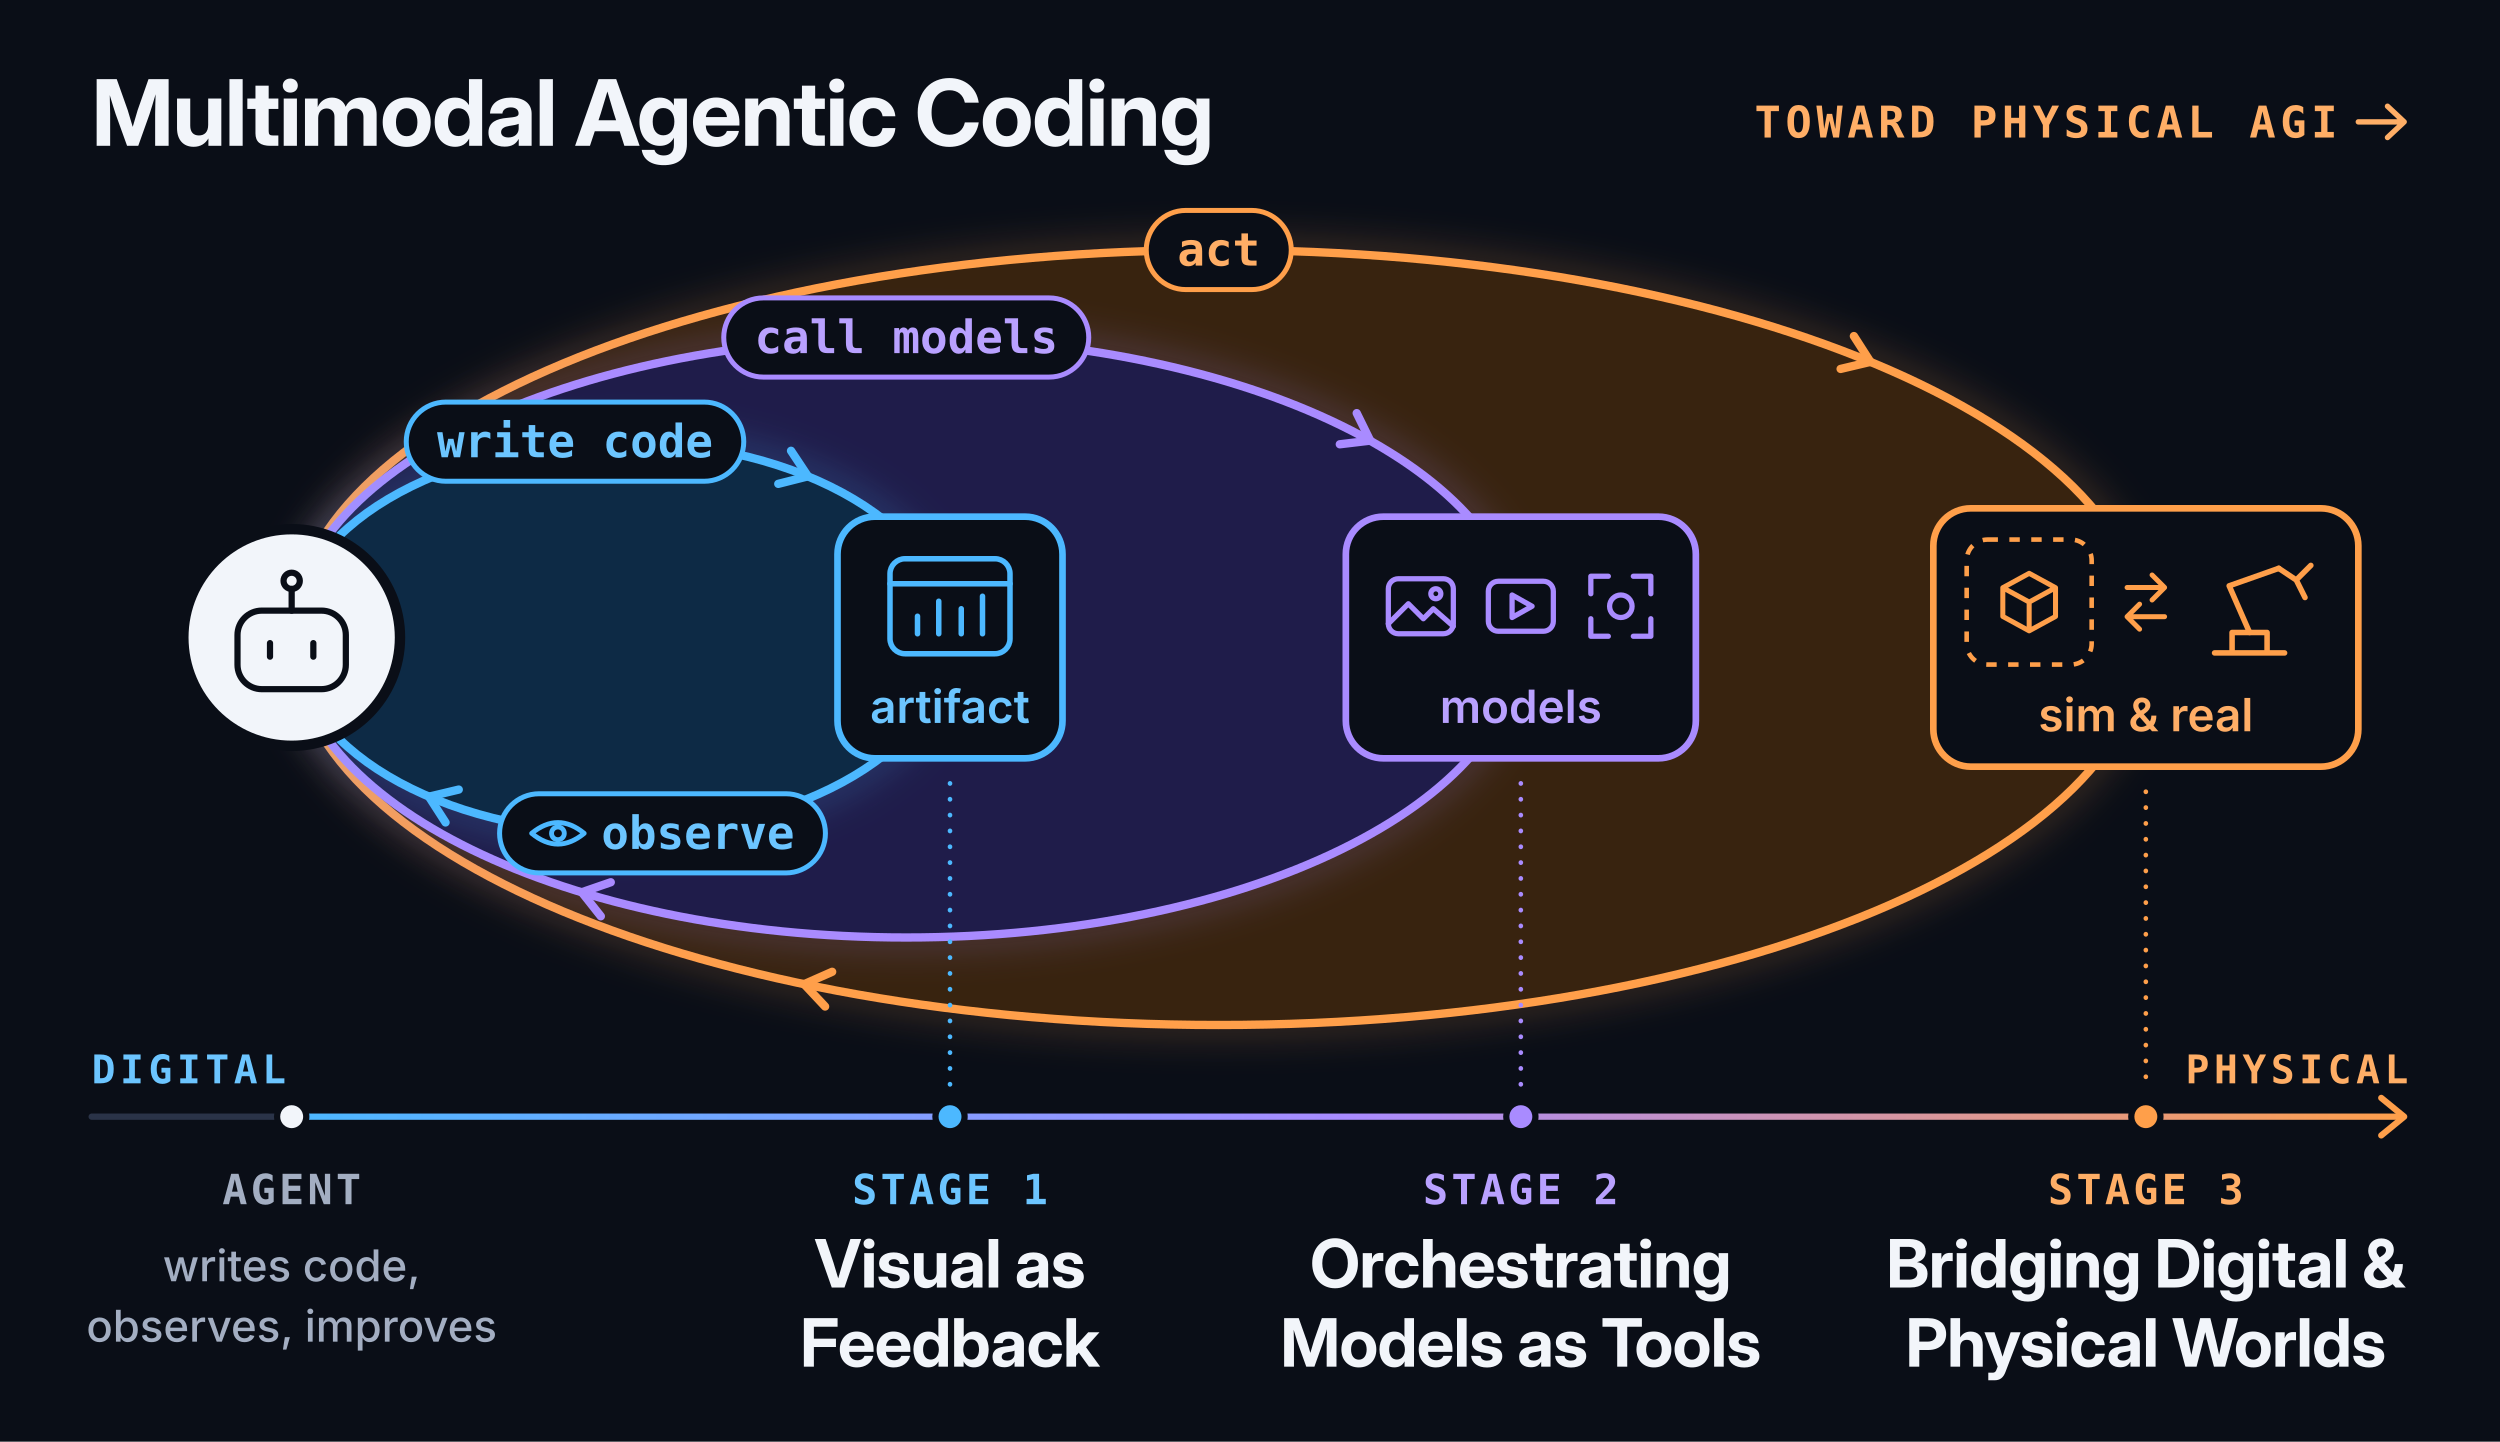
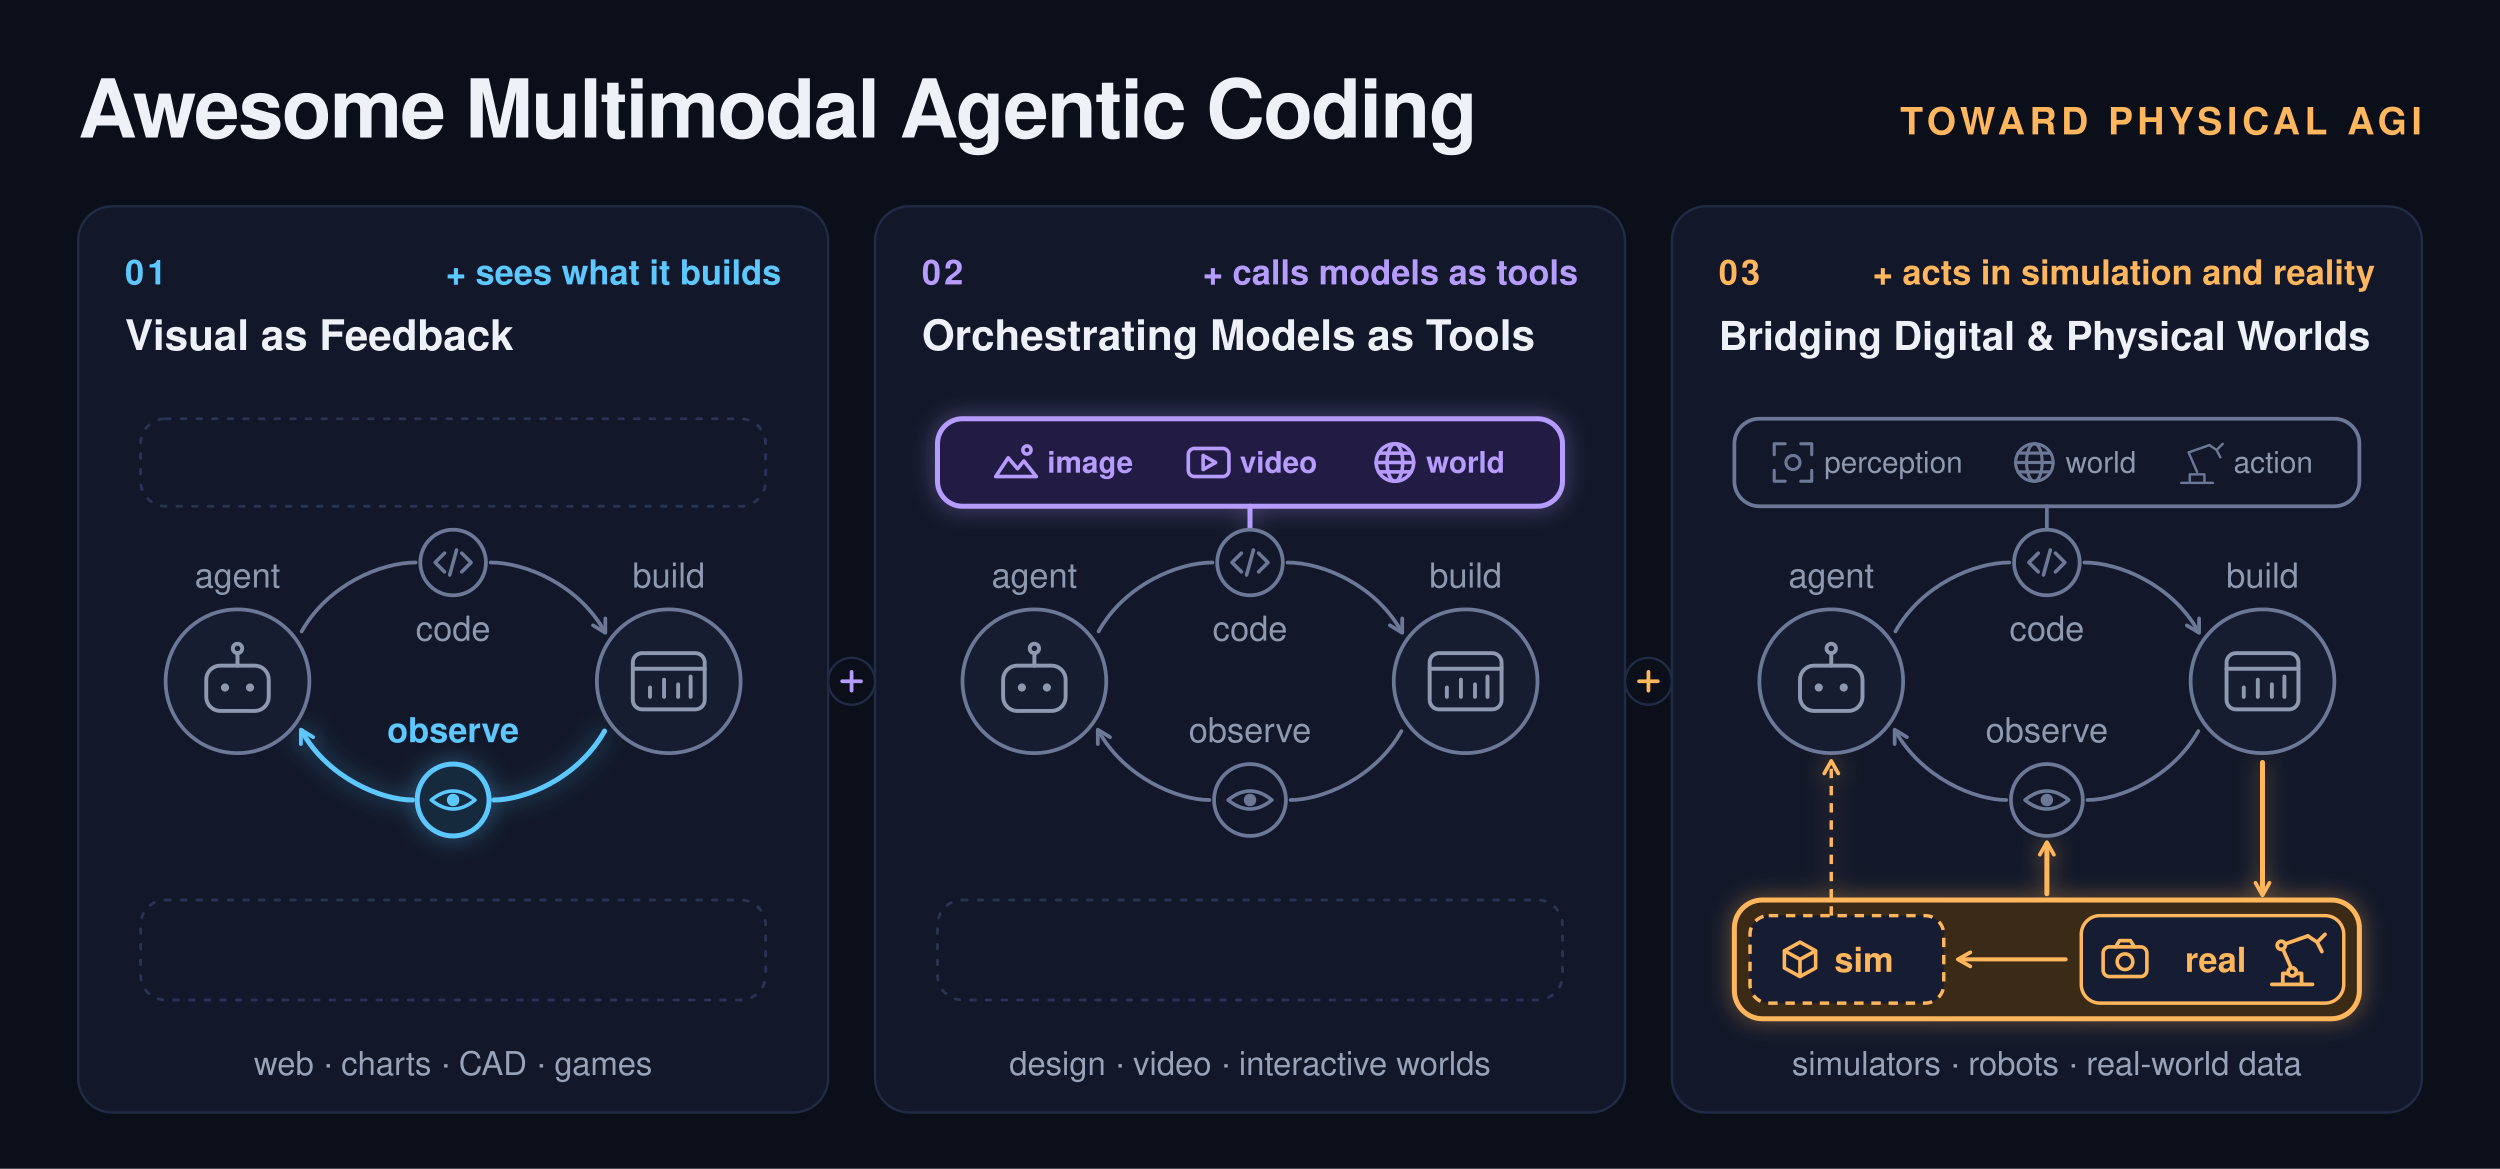
- <svg xmlns="http://www.w3.org/2000/svg" viewBox="0 0 1200 692" width="1200" height="692" role="img" aria-label="Multimodal agentic coding: one agent loop that grows through three stages, from the digital world to the physical world">
+ <svg xmlns="http://www.w3.org/2000/svg" viewBox="0 0 1600 748" width="1600" height="748" role="img" aria-label="Awesome Multimodal Agentic Coding: three cumulative stages — visual as feedback, orchestrating models as tools, bridging digital and physical worlds">
  <defs>
-     <linearGradient id="axis" gradientUnits="userSpaceOnUse" x1="140" x2="1156">
-       <stop offset="0" stop-color="#4CB8FF" />
-       <stop offset="0.5" stop-color="#A98BFF" />
-       <stop offset="1" stop-color="#FF9F4A" />
-     </linearGradient>
-     <filter id="glow" x="-20%" y="-30%" width="140%" height="160%">
-       <feGaussianBlur stdDeviation="9" />
+     <marker id="ah-n" viewBox="0 0 12 12" refX="9" refY="6" markerWidth="12" markerHeight="12" markerUnits="userSpaceOnUse" orient="auto-start-reverse">
+       <path d="M2 1.5 L10 6 L2 10.5" fill="none" stroke="#6C7896" stroke-width="2.4" stroke-linecap="round" stroke-linejoin="round" />
+     </marker>
+     <marker id="ah-0" viewBox="0 0 12 12" refX="9" refY="6" markerWidth="12" markerHeight="12" markerUnits="userSpaceOnUse" orient="auto-start-reverse">
+       <path d="M2 1.5 L10 6 L2 10.5" fill="none" stroke="#5CC8FF" stroke-width="2.4" stroke-linecap="round" stroke-linejoin="round" />
+     </marker>
+     <marker id="ah-1" viewBox="0 0 12 12" refX="9" refY="6" markerWidth="12" markerHeight="12" markerUnits="userSpaceOnUse" orient="auto-start-reverse">
+       <path d="M2 1.5 L10 6 L2 10.5" fill="none" stroke="#B69CFF" stroke-width="2.4" stroke-linecap="round" stroke-linejoin="round" />
+     </marker>
+     <marker id="ah-2" viewBox="0 0 12 12" refX="9" refY="6" markerWidth="12" markerHeight="12" markerUnits="userSpaceOnUse" orient="auto-start-reverse">
+       <path d="M2 1.5 L10 6 L2 10.5" fill="none" stroke="#FFB65C" stroke-width="2.4" stroke-linecap="round" stroke-linejoin="round" />
+     </marker>
+     <filter id="glow" x="-40%" y="-40%" width="180%" height="180%">
+       <feGaussianBlur stdDeviation="7" result="b" />
+       <feColorMatrix in="b" type="matrix" values="1 0 0 0 0 0 1 0 0 0 0 0 1 0 0 0 0 0 0.55 0" result="g" />
+       <feMerge>
+         <feMergeNode in="g" />
+         <feMergeNode in="SourceGraphic" />
+       </feMerge>
    </filter>
  </defs>
-   <rect width="1200" height="692" fill="#0A0E17" />
-   <text x="44" y="70" font-family="'Inter Display', Inter, -apple-system, 'Segoe UI', Helvetica, Arial, sans-serif" font-size="44" font-weight="700" fill="#F2F5FA" text-anchor="start" letter-spacing="-0.6">Multimodal Agentic Coding</text>
-   <text x="1122" y="66" font-family="'JetBrains Mono', ui-monospace, SFMono-Regular, Menlo, Consolas, monospace" font-size="21" font-weight="700" fill="#FFAE66" text-anchor="end" letter-spacing="2.2">TOWARD PHYSICAL AGI</text>
-   <path d="M1132 58.500 H1154 M1146 51 L1154 58.500 L1146 66" fill="none" stroke="#FFAE66" stroke-width="2.6" stroke-linecap="round" stroke-linejoin="round" />
-   <ellipse cx="585" cy="306" rx="445" ry="186" fill="none" stroke="#FF9F4A" stroke-width="5" opacity="0.5" filter="url(#glow)" />
-   <ellipse cx="585" cy="306" rx="445" ry="186" fill="#38230F" stroke="#FF9F4A" stroke-width="4" />
-   <ellipse cx="435" cy="306" rx="295" ry="144" fill="none" stroke="#A98BFF" stroke-width="5" opacity="0.5" filter="url(#glow)" />
-   <ellipse cx="435" cy="306" rx="295" ry="144" fill="#1F1C4A" stroke="#A98BFF" stroke-width="4" />
-   <ellipse cx="298" cy="306" rx="158" ry="94" fill="none" stroke="#4CB8FF" stroke-width="5" opacity="0.5" filter="url(#glow)" />
-   <ellipse cx="298" cy="306" rx="158" ry="94" fill="#0D2A45" stroke="#4CB8FF" stroke-width="4" />
-   <path d="M456 376 V524" stroke="#4CB8FF" stroke-width="2.200" stroke-dasharray="0.100 7.500" stroke-linecap="round" />
-   <path d="M730 376 V524" stroke="#A98BFF" stroke-width="2.200" stroke-dasharray="0.100 7.500" stroke-linecap="round" />
-   <path d="M1030 380 V524" stroke="#FF9F4A" stroke-width="2.200" stroke-dasharray="0.100 7.500" stroke-linecap="round" />
-   <g transform="translate(384.1 227.2) rotate(21.1)">
-     <path d="M-8 -8.500 L4 0 L-8 8.500" fill="none" stroke="#4CB8FF" stroke-width="4" stroke-linecap="round" stroke-linejoin="round" />
+   <rect width="1600" height="748" fill="#0B0F1A" />
+   <text x="50" y="88" font-family="-apple-system, 'Segoe UI', Helvetica, Arial, sans-serif" font-size="52" font-weight="700" fill="#EEF2F8" letter-spacing="-1">Awesome Multimodal Agentic Coding</text>
+   <text x="1550" y="86" text-anchor="end" font-family="-apple-system, 'Segoe UI', Helvetica, Arial, sans-serif" font-size="24" font-weight="650" fill="#FFB65C" letter-spacing="3">TOWARD PHYSICAL AGI</text>
+   <g transform="translate(50 132)">
+     <rect x="0" y="0" width="480" height="580" rx="22" fill="#121829" stroke="#222B45" stroke-width="1.5" />
+     <text x="30" y="50" font-family="-apple-system, 'Segoe UI', Helvetica, Arial, sans-serif" font-size="22" font-weight="700" fill="#5CC8FF" letter-spacing="2">01</text>
+     <text x="450" y="50" text-anchor="end" font-family="-apple-system, 'Segoe UI', Helvetica, Arial, sans-serif" font-size="22" font-weight="600" fill="#5CC8FF">+ sees what it builds</text>
+     <text x="30" y="92" font-family="-apple-system, 'Segoe UI', Helvetica, Arial, sans-serif" font-size="27" font-weight="700" fill="#EEF2F8">Visual as Feedback</text>
+     <g transform="translate(0 -4)">
+       <rect x="40" y="140" width="400" height="56" rx="16" fill="none" stroke="#2A3452" stroke-width="1.8" stroke-dasharray="3 7" stroke-linecap="round" />
+       <rect x="40" y="448" width="400" height="64" rx="16" fill="none" stroke="#2A3452" stroke-width="1.8" stroke-dasharray="3 7" stroke-linecap="round" />
+       <path d="M143.08 276.118 C160 246 194 232 216 232" fill="none" stroke="#6C7896" stroke-width="2.4" stroke-linecap="round" stroke-linejoin="round" />
+       <path d="M264 232 C286 232 320 246 336.92 276.118" fill="none" stroke="#6C7896" stroke-width="2.4" stroke-linecap="round" stroke-linejoin="round" marker-end="url(#ah-n)" />
+       <g filter="url(#glow)">
+         <path d="M336.92 339.882 C320 370 286 384 266 384" fill="none" stroke="#5CC8FF" stroke-width="3.2" stroke-linecap="round" stroke-linejoin="round" />
+         <path d="M214 384 C194 384 160 370 143.08 339.882" fill="none" stroke="#5CC8FF" stroke-width="3.2" stroke-linecap="round" stroke-linejoin="round" marker-end="url(#ah-0)" />
+         <circle cx="240" cy="384" r="23" fill="#12293D" stroke="#5CC8FF" stroke-width="3.2" />
+         <g transform="translate(240 384)">
+           <path d="M-14 0 Q0 -11.5 14 0 Q0 11.5 -14 0 Z" fill="none" stroke="#5CC8FF" stroke-width="2.3" stroke-linecap="round" stroke-linejoin="round" />
+           <circle r="4" fill="#5CC8FF" />
+         </g>
+       </g>
+       <circle cx="240" cy="232" r="21" fill="#121829" stroke="#6C7896" stroke-width="2.4" />
+       <g transform="translate(240 232)" fill="none" stroke="#6C7896" stroke-width="2.3" stroke-linecap="round" stroke-linejoin="round">
+         <path d="M-5.5 -6 L-11.5 0 L-5.5 6 M5.5 -6 L11.5 0 L5.5 6 M2.2 -8 L-2.2 8" />
+       </g>
+       <text x="240" y="282" text-anchor="middle" font-family="-apple-system, 'Segoe UI', Helvetica, Arial, sans-serif" font-size="22" fill="#8E99B0">code</text>
+       <text x="240" y="347" text-anchor="middle" font-family="-apple-system, 'Segoe UI', Helvetica, Arial, sans-serif" font-size="22" font-weight="700" fill="#5CC8FF">observe</text>
+       <circle cx="102" cy="308" r="46" fill="#161D31" stroke="#6C7896" stroke-width="2.4" />
+       <g transform="translate(102 311)" fill="none" stroke="#8E99B0" stroke-width="2.5" stroke-linecap="round" stroke-linejoin="round">
+         <rect x="-20" y="-13" width="40" height="29" rx="9" />
+         <path d="M0 -13 V-21" />
+         <circle cx="0" cy="-24" r="3" />
+         <circle cx="-8" cy="1" r="2.6" fill="#8E99B0" stroke="none" />
+         <circle cx="8" cy="1" r="2.6" fill="#8E99B0" stroke="none" />
+       </g>
+       <text x="102" y="248" text-anchor="middle" font-family="-apple-system, 'Segoe UI', Helvetica, Arial, sans-serif" font-size="22" fill="#8E99B0">agent</text>
+       <circle cx="378" cy="308" r="46" fill="#161D31" stroke="#6C7896" stroke-width="2.4" />
+       <g transform="translate(378 308)" fill="none" stroke="#8E99B0" stroke-width="2.5" stroke-linecap="round" stroke-linejoin="round">
+         <rect x="-23" y="-18" width="46" height="36" rx="6" />
+         <path d="M-23 -8 H23" />
+         <path d="M-12 10 V4 M-3 10 V-1 M6 10 V2 M14 10 V-3" />
+       </g>
+       <text x="378" y="248" text-anchor="middle" font-family="-apple-system, 'Segoe UI', Helvetica, Arial, sans-serif" font-size="22" fill="#8E99B0">build</text>
+     </g>
+     <text x="240" y="556" text-anchor="middle" font-family="-apple-system, 'Segoe UI', Helvetica, Arial, sans-serif" font-size="21" fill="#98A2B8">web · charts · CAD · games</text>
  </g>
-   <g transform="translate(209.6 383.9) rotate(-158.1)">
-     <path d="M-8 -8.500 L4 0 L-8 8.500" fill="none" stroke="#4CB8FF" stroke-width="4" stroke-linecap="round" stroke-linejoin="round" />
+   <g transform="translate(560 132)">
+     <rect x="0" y="0" width="480" height="580" rx="22" fill="#121829" stroke="#222B45" stroke-width="1.5" />
+     <text x="30" y="50" font-family="-apple-system, 'Segoe UI', Helvetica, Arial, sans-serif" font-size="22" font-weight="700" fill="#B69CFF" letter-spacing="2">02</text>
+     <text x="450" y="50" text-anchor="end" font-family="-apple-system, 'Segoe UI', Helvetica, Arial, sans-serif" font-size="22" font-weight="600" fill="#B69CFF">+ calls models as tools</text>
+     <text x="30" y="92" font-family="-apple-system, 'Segoe UI', Helvetica, Arial, sans-serif" font-size="27" font-weight="700" fill="#EEF2F8">Orchestrating Models as Tools</text>
+     <g transform="translate(0 -4)">
+       <rect x="40" y="448" width="400" height="64" rx="16" fill="none" stroke="#2A3452" stroke-width="1.8" stroke-dasharray="3 7" stroke-linecap="round" />
+       <g filter="url(#glow)">
+         <rect x="40" y="140" width="400" height="56" rx="16" fill="#231F45" stroke="#B69CFF" stroke-width="3.2" />
+         <line x1="240" y1="196" x2="240" y2="211" stroke="#B69CFF" stroke-width="3.2" stroke-linecap="round" />
+         <g transform="translate(90.25 168)" fill="none" stroke="#B69CFF" stroke-width="2.3" stroke-linecap="round" stroke-linejoin="round">
+           <path d="M-13 9 L-5 -3 L1 4 L5 -1 L13 9 Z" />
+           <circle cx="7" cy="-8" r="2.6" />
+         </g>
+         <text x="110.25" y="174.5" font-family="-apple-system, 'Segoe UI', Helvetica, Arial, sans-serif" font-size="19" font-weight="600" fill="#B69CFF">image</text>
+         <g transform="translate(213.5 168)" fill="none" stroke="#B69CFF" stroke-width="2.3" stroke-linecap="round" stroke-linejoin="round">
+           <rect x="-13" y="-9" width="26" height="18" rx="4" />
+           <path d="M-3.5 -4.5 L4.5 0 L-3.5 4.5 Z" />
+         </g>
+         <text x="233.5" y="174.5" font-family="-apple-system, 'Segoe UI', Helvetica, Arial, sans-serif" font-size="19" font-weight="600" fill="#B69CFF">video</text>
+         <g transform="translate(332.75 168)" fill="none" stroke="#B69CFF" stroke-width="2.3" stroke-linecap="round" stroke-linejoin="round">
+           <circle r="12" />
+           <ellipse rx="5" ry="12" />
+           <path d="M-12 0 H12 M-10.4 -6 H10.4 M-10.4 6 H10.4" />
+         </g>
+         <text x="352.75" y="174.5" font-family="-apple-system, 'Segoe UI', Helvetica, Arial, sans-serif" font-size="19" font-weight="600" fill="#B69CFF">world</text>
+       </g>
+       <path d="M143.08 276.118 C160 246 194 232 216 232" fill="none" stroke="#6C7896" stroke-width="2.4" stroke-linecap="round" stroke-linejoin="round" />
+       <path d="M264 232 C286 232 320 246 336.92 276.118" fill="none" stroke="#6C7896" stroke-width="2.4" stroke-linecap="round" stroke-linejoin="round" marker-end="url(#ah-n)" />
+       <g>
+         <path d="M336.92 339.882 C320 370 286 384 266 384" fill="none" stroke="#6C7896" stroke-width="2.4" stroke-linecap="round" stroke-linejoin="round" />
+         <path d="M214 384 C194 384 160 370 143.08 339.882" fill="none" stroke="#6C7896" stroke-width="2.4" stroke-linecap="round" stroke-linejoin="round" marker-end="url(#ah-n)" />
+         <circle cx="240" cy="384" r="23" fill="#121829" stroke="#6C7896" stroke-width="2.4" />
+         <g transform="translate(240 384)">
+           <path d="M-14 0 Q0 -11.5 14 0 Q0 11.5 -14 0 Z" fill="none" stroke="#6C7896" stroke-width="2.3" stroke-linecap="round" stroke-linejoin="round" />
+           <circle r="4" fill="#6C7896" />
+         </g>
+       </g>
+       <circle cx="240" cy="232" r="21" fill="#121829" stroke="#6C7896" stroke-width="2.4" />
+       <g transform="translate(240 232)" fill="none" stroke="#6C7896" stroke-width="2.3" stroke-linecap="round" stroke-linejoin="round">
+         <path d="M-5.5 -6 L-11.5 0 L-5.5 6 M5.5 -6 L11.5 0 L5.5 6 M2.2 -8 L-2.2 8" />
+       </g>
+       <text x="240" y="282" text-anchor="middle" font-family="-apple-system, 'Segoe UI', Helvetica, Arial, sans-serif" font-size="22" fill="#8E99B0">code</text>
+       <text x="240" y="347" text-anchor="middle" font-family="-apple-system, 'Segoe UI', Helvetica, Arial, sans-serif" font-size="22" font-weight="400" fill="#8E99B0">observe</text>
+       <circle cx="102" cy="308" r="46" fill="#161D31" stroke="#6C7896" stroke-width="2.4" />
+       <g transform="translate(102 311)" fill="none" stroke="#8E99B0" stroke-width="2.5" stroke-linecap="round" stroke-linejoin="round">
+         <rect x="-20" y="-13" width="40" height="29" rx="9" />
+         <path d="M0 -13 V-21" />
+         <circle cx="0" cy="-24" r="3" />
+         <circle cx="-8" cy="1" r="2.6" fill="#8E99B0" stroke="none" />
+         <circle cx="8" cy="1" r="2.6" fill="#8E99B0" stroke="none" />
+       </g>
+       <text x="102" y="248" text-anchor="middle" font-family="-apple-system, 'Segoe UI', Helvetica, Arial, sans-serif" font-size="22" fill="#8E99B0">agent</text>
+       <circle cx="378" cy="308" r="46" fill="#161D31" stroke="#6C7896" stroke-width="2.4" />
+       <g transform="translate(378 308)" fill="none" stroke="#8E99B0" stroke-width="2.5" stroke-linecap="round" stroke-linejoin="round">
+         <rect x="-23" y="-18" width="46" height="36" rx="6" />
+         <path d="M-23 -8 H23" />
+         <path d="M-12 10 V4 M-3 10 V-1 M6 10 V2 M14 10 V-3" />
+       </g>
+       <text x="378" y="248" text-anchor="middle" font-family="-apple-system, 'Segoe UI', Helvetica, Arial, sans-serif" font-size="22" fill="#8E99B0">build</text>
+     </g>
+     <text x="240" y="556" text-anchor="middle" font-family="-apple-system, 'Segoe UI', Helvetica, Arial, sans-serif" font-size="21" fill="#98A2B8">design · video · interactive worlds</text>
  </g>
-   <rect x="195" y="193" width="162" height="38" rx="19" fill="#0A0E17" stroke="#4CB8FF" stroke-width="2.4" />
-   <text x="276" y="219.5" font-family="'JetBrains Mono', ui-monospace, SFMono-Regular, Menlo, Consolas, monospace" font-size="22" font-weight="700" fill="#6CC5FF" text-anchor="middle">write code</text>
-   <g transform="translate(654.2 209.6) rotate(28.5)">
-     <path d="M-8 -8.500 L4 0 L-8 8.500" fill="none" stroke="#A98BFF" stroke-width="4" stroke-linecap="round" stroke-linejoin="round" />
+   <g transform="translate(1070 132)">
+     <rect x="0" y="0" width="480" height="580" rx="22" fill="#121829" stroke="#222B45" stroke-width="1.5" />
+     <text x="30" y="50" font-family="-apple-system, 'Segoe UI', Helvetica, Arial, sans-serif" font-size="22" font-weight="700" fill="#FFB65C" letter-spacing="2">03</text>
+     <text x="450" y="50" text-anchor="end" font-family="-apple-system, 'Segoe UI', Helvetica, Arial, sans-serif" font-size="22" font-weight="600" fill="#FFB65C">+ acts in simulation and reality</text>
+     <text x="30" y="92" font-family="-apple-system, 'Segoe UI', Helvetica, Arial, sans-serif" font-size="25.5" font-weight="700" fill="#EEF2F8">Bridging Digital &amp; Physical Worlds</text>
+     <g transform="translate(0 -4)">
+       <g>
+         <rect x="40" y="140" width="400" height="56" rx="16" fill="none" stroke="#6C7896" stroke-width="2.4" />
+         <line x1="240" y1="196" x2="240" y2="211" stroke="#6C7896" stroke-width="2.4" stroke-linecap="round" />
+         <g transform="translate(77.5 168)" fill="none" stroke="#6C7896" stroke-width="2" stroke-linecap="round" stroke-linejoin="round">
+           <path d="M-12 -5 V-12 H-5 M5 -12 H12 V-5 M12 5 V12 H5 M-5 12 H-12 V5" />
+           <circle r="4.5" />
+         </g>
+         <text x="97.5" y="174.5" font-family="-apple-system, 'Segoe UI', Helvetica, Arial, sans-serif" font-size="19" font-weight="500" fill="#8E99B0">perception</text>
+         <g transform="translate(232 168)" fill="none" stroke="#6C7896" stroke-width="2" stroke-linecap="round" stroke-linejoin="round">
+           <circle r="12" />
+           <ellipse rx="5" ry="12" />
+           <path d="M-12 0 H12 M-10.4 -6 H10.4 M-10.4 6 H10.4" />
+         </g>
+         <text x="252" y="174.5" font-family="-apple-system, 'Segoe UI', Helvetica, Arial, sans-serif" font-size="19" font-weight="500" fill="#8E99B0">world</text>
+         <g transform="translate(339.5 168)" fill="none" stroke="#6C7896" stroke-width="2" stroke-linecap="round" stroke-linejoin="round">
+           <g transform="translate(-1 -1) scale(0.78)">
+             <path d="M-16 18 H10 M-9 18 V11 H3 V18" />
+             <path d="M-3 9 L-10 -7 L7 -13" />
+             <path d="M7 -13 L13 -9 M13 -9 L18 -14 M13 -9 L16 -3" />
+           </g>
+         </g>
+         <text x="359.5" y="174.5" font-family="-apple-system, 'Segoe UI', Helvetica, Arial, sans-serif" font-size="19" font-weight="500" fill="#8E99B0">action</text>
+       </g>
+       <g filter="url(#glow)">
+         <line x1="378" y1="360" x2="378" y2="444" stroke="#FFB65C" stroke-width="3.2" stroke-linecap="round" marker-end="url(#ah-2)" />
+         <line x1="240" y1="444" x2="240" y2="412" stroke="#FFB65C" stroke-width="3.2" stroke-linecap="round" marker-end="url(#ah-2)" />
+         <rect x="40" y="448" width="400" height="76" rx="18" fill="#3A2A18" stroke="#FFB65C" stroke-width="3.2" />
+         <rect x="50" y="458" width="124" height="56" rx="12" fill="#161D31" stroke="#FFB65C" stroke-width="2.2" stroke-dasharray="6 5" />
+         <g transform="translate(82 486)" fill="none" stroke="#FFB65C" stroke-width="2.3" stroke-linecap="round" stroke-linejoin="round">
+           <path d="M0 -11 L10 -5.5 V5.5 L0 11 L-10 5.5 V-5.5 Z M0 0 V11 M0 0 L10 -5.5 M0 0 L-10 -5.5" />
+         </g>
+         <text x="104" y="494" font-family="-apple-system, 'Segoe UI', Helvetica, Arial, sans-serif" font-size="22" font-weight="650" fill="#FFB65C">sim</text>
+         <rect x="262" y="458" width="168" height="56" rx="12" fill="#161D31" stroke="#FFB65C" stroke-width="2.2" />
+         <g transform="translate(290 486)" fill="none" stroke="#FFB65C" stroke-width="2.3" stroke-linecap="round" stroke-linejoin="round">
+           <rect x="-14" y="-8" width="28" height="19" rx="4" />
+           <path d="M-6 -8 L-3.5 -12 H3.5 L6 -8" />
+           <circle cy="1.5" r="5" />
+         </g>
+         <text x="348" y="494" text-anchor="middle" font-family="-apple-system, 'Segoe UI', Helvetica, Arial, sans-serif" font-size="22" font-weight="650" fill="#FFB65C">real</text>
+         <g transform="translate(400 484)" fill="none" stroke="#FFB65C" stroke-width="2.4" stroke-linecap="round" stroke-linejoin="round">
+           <path d="M-16 18 H10 M-9 18 V11 H3 V18" />
+           <path d="M-3 9 L-10 -7 L7 -13" />
+           <path d="M7 -13 L13 -9 M13 -9 L18 -14 M13 -9 L16 -3" />
+           <circle cx="-3" cy="10" r="2.6" fill="#161D31" />
+           <circle cx="-10" cy="-7" r="2.6" fill="#161D31" />
+         </g>
+         <line x1="252" y1="486" x2="184" y2="486" stroke="#FFB65C" stroke-width="2.6" stroke-linecap="round" marker-end="url(#ah-2)" />
+         <line x1="102" y1="458" x2="102" y2="360" stroke="#FFB65C" stroke-width="2.2" stroke-dasharray="6 5" marker-end="url(#ah-2)" />
+       </g>
+       <path d="M143.08 276.118 C160 246 194 232 216 232" fill="none" stroke="#6C7896" stroke-width="2.4" stroke-linecap="round" stroke-linejoin="round" />
+       <path d="M264 232 C286 232 320 246 336.92 276.118" fill="none" stroke="#6C7896" stroke-width="2.4" stroke-linecap="round" stroke-linejoin="round" marker-end="url(#ah-n)" />
+       <g>
+         <path d="M336.92 339.882 C320 370 286 384 266 384" fill="none" stroke="#6C7896" stroke-width="2.4" stroke-linecap="round" stroke-linejoin="round" />
+         <path d="M214 384 C194 384 160 370 143.08 339.882" fill="none" stroke="#6C7896" stroke-width="2.4" stroke-linecap="round" stroke-linejoin="round" marker-end="url(#ah-n)" />
+         <circle cx="240" cy="384" r="23" fill="#121829" stroke="#6C7896" stroke-width="2.4" />
+         <g transform="translate(240 384)">
+           <path d="M-14 0 Q0 -11.5 14 0 Q0 11.5 -14 0 Z" fill="none" stroke="#6C7896" stroke-width="2.3" stroke-linecap="round" stroke-linejoin="round" />
+           <circle r="4" fill="#6C7896" />
+         </g>
+       </g>
+       <circle cx="240" cy="232" r="21" fill="#121829" stroke="#6C7896" stroke-width="2.4" />
+       <g transform="translate(240 232)" fill="none" stroke="#6C7896" stroke-width="2.3" stroke-linecap="round" stroke-linejoin="round">
+         <path d="M-5.5 -6 L-11.5 0 L-5.5 6 M5.5 -6 L11.5 0 L5.5 6 M2.2 -8 L-2.2 8" />
+       </g>
+       <text x="240" y="282" text-anchor="middle" font-family="-apple-system, 'Segoe UI', Helvetica, Arial, sans-serif" font-size="22" fill="#8E99B0">code</text>
+       <text x="240" y="347" text-anchor="middle" font-family="-apple-system, 'Segoe UI', Helvetica, Arial, sans-serif" font-size="22" font-weight="400" fill="#8E99B0">observe</text>
+       <circle cx="102" cy="308" r="46" fill="#161D31" stroke="#6C7896" stroke-width="2.4" />
+       <g transform="translate(102 311)" fill="none" stroke="#8E99B0" stroke-width="2.5" stroke-linecap="round" stroke-linejoin="round">
+         <rect x="-20" y="-13" width="40" height="29" rx="9" />
+         <path d="M0 -13 V-21" />
+         <circle cx="0" cy="-24" r="3" />
+         <circle cx="-8" cy="1" r="2.6" fill="#8E99B0" stroke="none" />
+         <circle cx="8" cy="1" r="2.6" fill="#8E99B0" stroke="none" />
+       </g>
+       <text x="102" y="248" text-anchor="middle" font-family="-apple-system, 'Segoe UI', Helvetica, Arial, sans-serif" font-size="22" fill="#8E99B0">agent</text>
+       <circle cx="378" cy="308" r="46" fill="#161D31" stroke="#6C7896" stroke-width="2.4" />
+       <g transform="translate(378 308)" fill="none" stroke="#8E99B0" stroke-width="2.5" stroke-linecap="round" stroke-linejoin="round">
+         <rect x="-23" y="-18" width="46" height="36" rx="6" />
+         <path d="M-23 -8 H23" />
+         <path d="M-12 10 V4 M-3 10 V-1 M6 10 V2 M14 10 V-3" />
+       </g>
+       <text x="378" y="248" text-anchor="middle" font-family="-apple-system, 'Segoe UI', Helvetica, Arial, sans-serif" font-size="22" fill="#8E99B0">build</text>
+     </g>
+     <text x="240" y="556" text-anchor="middle" font-family="-apple-system, 'Segoe UI', Helvetica, Arial, sans-serif" font-size="21" fill="#98A2B8">simulators · robots · real-world data</text>
  </g>
-   <g transform="translate(283.1 429.4) rotate(-163.7)">
-     <path d="M-8 -8.500 L4 0 L-8 8.500" fill="none" stroke="#A98BFF" stroke-width="4" stroke-linecap="round" stroke-linejoin="round" />
-   </g>
-   <rect x="347.4" y="143" width="175.2" height="38" rx="19" fill="#0A0E17" stroke="#A98BFF" stroke-width="2.4" />
-   <text x="435" y="169.5" font-family="'JetBrains Mono', ui-monospace, SFMono-Regular, Menlo, Consolas, monospace" font-size="22" font-weight="700" fill="#B9A1FF" text-anchor="middle">call models</text>
-   <g transform="translate(894.1 172.2) rotate(22.0)">
-     <path d="M-8 -8.500 L4 0 L-8 8.500" fill="none" stroke="#FF9F4A" stroke-width="4" stroke-linecap="round" stroke-linejoin="round" />
-   </g>
-   <g transform="translate(389.9 473.2) rotate(-168.5)">
-     <path d="M-8 -8.500 L4 0 L-8 8.500" fill="none" stroke="#FF9F4A" stroke-width="4" stroke-linecap="round" stroke-linejoin="round" />
-   </g>
-   <rect x="550.2" y="101" width="69.6" height="38" rx="19" fill="#0A0E17" stroke="#FF9F4A" stroke-width="2.4" />
-   <text x="585" y="127.5" font-family="'JetBrains Mono', ui-monospace, SFMono-Regular, Menlo, Consolas, monospace" font-size="22" font-weight="700" fill="#FFAE66" text-anchor="middle">act</text>
-   <rect x="239.8" y="381" width="156.4" height="38" rx="19" fill="#0A0E17" stroke="#4CB8FF" stroke-width="2.4" />
-   <g transform="translate(267.8 400) scale(0.9)" fill="none" stroke="#4CB8FF" stroke-width="2.6" stroke-linecap="round" stroke-linejoin="round">
-     <path d="M-14 0 Q0 -11.5 14 0 Q0 11.5 -14 0 Z" />
-     <circle r="3.4" />
-   </g>
-   <text x="335" y="407.5" font-family="'JetBrains Mono', ui-monospace, SFMono-Regular, Menlo, Consolas, monospace" font-size="22" font-weight="700" fill="#6CC5FF" text-anchor="middle">observe</text>
-   <circle cx="140" cy="306" r="52" fill="#F2F5FA" stroke="#0A0E17" stroke-width="5" />
-   <g transform="translate(140 310) scale(1.3)" fill="none" stroke="#0A0E17" stroke-width="2.3" stroke-linecap="round" stroke-linejoin="round">
-     <rect x="-20" y="-13" width="40" height="29" rx="9" />
-     <path d="M0 -13 V-21" />
-     <circle cx="0" cy="-24" r="3" />
-     <path d="M-8 -1 V4 M8 -1 V4" />
-   </g>
-   <rect x="402" y="248" width="108" height="116" rx="18" fill="#0A0E17" stroke="#4CB8FF" stroke-width="3.200" />
-   <text x="456" y="347" font-family="Inter, -apple-system, 'Segoe UI', Helvetica, Arial, sans-serif" font-size="22" font-weight="600" fill="#6CC5FF" text-anchor="middle">artifact</text>
-   <rect x="646" y="248" width="168" height="116" rx="18" fill="#0A0E17" stroke="#A98BFF" stroke-width="3.200" />
-   <text x="730" y="347" font-family="Inter, -apple-system, 'Segoe UI', Helvetica, Arial, sans-serif" font-size="22" font-weight="600" fill="#B9A1FF" text-anchor="middle">models</text>
-   <rect x="928" y="244" width="204" height="124" rx="18" fill="#0A0E17" stroke="#FF9F4A" stroke-width="3.200" />
-   <text x="1030" y="351" font-family="Inter, -apple-system, 'Segoe UI', Helvetica, Arial, sans-serif" font-size="22" font-weight="600" fill="#FFAE66" text-anchor="middle">sim &amp; real</text>
-   <g transform="translate(456 291) scale(1.2)" fill="none" stroke="#4CB8FF" stroke-width="2.2" stroke-linecap="round" stroke-linejoin="round">
-     <rect x="-24" y="-19" width="48" height="38" rx="6" />
-     <path d="M-24 -9 H24" />
-     <path d="M-13 11 V4 M-4.5 11 V-2 M4.5 11 V1 M13 11 V-4" />
-   </g>
-   <g transform="translate(682 291) scale(1.2)" fill="none" stroke="#A98BFF" stroke-width="2.1" stroke-linecap="round" stroke-linejoin="round">
-     <rect x="-13" y="-11" width="26" height="22" rx="4" />
-     <path d="M-13 7 L-5 -1 L1 5 L5 1 L13 8" />
-     <circle cx="6" cy="-5" r="2" />
-   </g>
-   <g transform="translate(730 291) scale(1.2)" fill="none" stroke="#A98BFF" stroke-width="2.1" stroke-linecap="round" stroke-linejoin="round">
-     <rect x="-13" y="-10" width="26" height="20" rx="4" />
-     <path d="M-3.5 -4.5 L4.5 0 L-3.5 4.5 Z" />
-   </g>
-   <g transform="translate(778 291) scale(1.2)" fill="none" stroke="#A98BFF" stroke-width="2.1" stroke-linecap="round" stroke-linejoin="round">
-     <path d="M-12 -5 V-12 H-5 M5 -12 H12 V-5 M12 5 V12 H5 M-5 12 H-12 V5" />
-     <circle r="4.5" />
-   </g>
-   <rect x="944" y="259" width="60" height="60" rx="10" fill="none" stroke="#FF9F4A" stroke-width="2.200" stroke-dasharray="5 5.500" />
-   <g transform="translate(974 289) scale(1.15)" fill="none" stroke="#FF9F4A" stroke-width="2.1" stroke-linecap="round" stroke-linejoin="round">
-     <path d="M0 -12 L11 -6 V6 L0 12 L-11 6 V-6 Z M0 0 V12 M0 0 L11 -6 M0 0 L-11 -6" />
-   </g>
-   <path d="M1021 282 H1039 M1033 276 L1039 282 L1033 288" fill="none" stroke="#FF9F4A" stroke-width="2.4" stroke-linecap="round" stroke-linejoin="round" />
-   <path d="M1039 296 H1021 M1027 290 L1021 296 L1027 302" fill="none" stroke="#FF9F4A" stroke-width="2.4" stroke-linecap="round" stroke-linejoin="round" />
-   <g transform="translate(1084 291) scale(1.4)" fill="none" stroke="#FF9F4A" stroke-width="1.9" stroke-linecap="round" stroke-linejoin="round">
-     <path d="M-15 16 H9 M-9 16 V9 H3 V16" />
-     <path d="M-3 9 L-10 -7 L7 -13" />
-     <path d="M7 -13 L13 -9 M13 -9 L18 -14 M13 -9 L16 -3" />
-   </g>
-   <path d="M44 536 H140" stroke="#2A3348" stroke-width="3" stroke-linecap="round" />
-   <path d="M140 536 H1153" stroke="url(#axis)" stroke-width="3" stroke-linecap="round" />
-   <path d="M1143 527 L1154 536 L1143 545" fill="none" stroke="#FF9F4A" stroke-width="3" stroke-linecap="round" stroke-linejoin="round" />
-   <circle cx="140" cy="536" r="7" fill="#F2F5FA" stroke="#0A0E17" stroke-width="3" />
-   <circle cx="456" cy="536" r="7" fill="#4CB8FF" stroke="#0A0E17" stroke-width="3" />
-   <circle cx="730" cy="536" r="7" fill="#A98BFF" stroke="#0A0E17" stroke-width="3" />
-   <circle cx="1030" cy="536" r="7" fill="#FF9F4A" stroke="#0A0E17" stroke-width="3" />
-   <text x="44" y="520" font-family="'JetBrains Mono', ui-monospace, SFMono-Regular, Menlo, Consolas, monospace" font-size="19" font-weight="700" fill="#6CC5FF" text-anchor="start" letter-spacing="2.2">DIGITAL</text>
-   <text x="1156" y="520" font-family="'JetBrains Mono', ui-monospace, SFMono-Regular, Menlo, Consolas, monospace" font-size="19" font-weight="700" fill="#FFAE66" text-anchor="end" letter-spacing="2.2">PHYSICAL</text>
-   <text x="140" y="578" font-family="'JetBrains Mono', ui-monospace, SFMono-Regular, Menlo, Consolas, monospace" font-size="20" font-weight="700" fill="#A3AEC2" text-anchor="middle" letter-spacing="1.6">AGENT</text>
-   <text x="140" y="615" font-family="Inter, -apple-system, 'Segoe UI', Helvetica, Arial, sans-serif" font-size="21" font-weight="500" fill="#A3AEC2" text-anchor="middle">writes code,</text>
-   <text x="140" y="644" font-family="Inter, -apple-system, 'Segoe UI', Helvetica, Arial, sans-serif" font-size="21" font-weight="500" fill="#A3AEC2" text-anchor="middle">observes, improves</text>
-   <text x="456" y="578" font-family="'JetBrains Mono', ui-monospace, SFMono-Regular, Menlo, Consolas, monospace" font-size="20" font-weight="700" fill="#6CC5FF" text-anchor="middle" letter-spacing="1.6">STAGE 1</text>
-   <text x="456" y="618" font-family="'Inter Display', Inter, -apple-system, 'Segoe UI', Helvetica, Arial, sans-serif" font-size="32" font-weight="700" fill="#F2F5FA" text-anchor="middle" letter-spacing="-0.3">Visual as</text>
-   <text x="456" y="656" font-family="'Inter Display', Inter, -apple-system, 'Segoe UI', Helvetica, Arial, sans-serif" font-size="32" font-weight="700" fill="#F2F5FA" text-anchor="middle" letter-spacing="-0.3">Feedback</text>
-   <text x="730" y="578" font-family="'JetBrains Mono', ui-monospace, SFMono-Regular, Menlo, Consolas, monospace" font-size="20" font-weight="700" fill="#B9A1FF" text-anchor="middle" letter-spacing="1.6">STAGE 2</text>
-   <text x="730" y="618" font-family="'Inter Display', Inter, -apple-system, 'Segoe UI', Helvetica, Arial, sans-serif" font-size="32" font-weight="700" fill="#F2F5FA" text-anchor="middle" letter-spacing="-0.3">Orchestrating</text>
-   <text x="730" y="656" font-family="'Inter Display', Inter, -apple-system, 'Segoe UI', Helvetica, Arial, sans-serif" font-size="32" font-weight="700" fill="#F2F5FA" text-anchor="middle" letter-spacing="-0.3">Models as Tools</text>
-   <text x="1030" y="578" font-family="'JetBrains Mono', ui-monospace, SFMono-Regular, Menlo, Consolas, monospace" font-size="20" font-weight="700" fill="#FFAE66" text-anchor="middle" letter-spacing="1.6">STAGE 3</text>
-   <text x="1030" y="618" font-family="'Inter Display', Inter, -apple-system, 'Segoe UI', Helvetica, Arial, sans-serif" font-size="32" font-weight="700" fill="#F2F5FA" text-anchor="middle" letter-spacing="-0.3">Bridging Digital &amp;</text>
-   <text x="1030" y="656" font-family="'Inter Display', Inter, -apple-system, 'Segoe UI', Helvetica, Arial, sans-serif" font-size="32" font-weight="700" fill="#F2F5FA" text-anchor="middle" letter-spacing="-0.3">Physical Worlds</text>
+   <circle cx="545" cy="436" r="15" fill="#0B0F1A" stroke="#222B45" stroke-width="1.5" />
+   <path d="M539 436 H551 M545 430 V442" fill="none" stroke="#B69CFF" stroke-width="2.4" stroke-linecap="round" stroke-linejoin="round" />
+   <circle cx="1055" cy="436" r="15" fill="#0B0F1A" stroke="#222B45" stroke-width="1.5" />
+   <path d="M1049 436 H1061 M1055 430 V442" fill="none" stroke="#FFB65C" stroke-width="2.4" stroke-linecap="round" stroke-linejoin="round" />
</svg>
